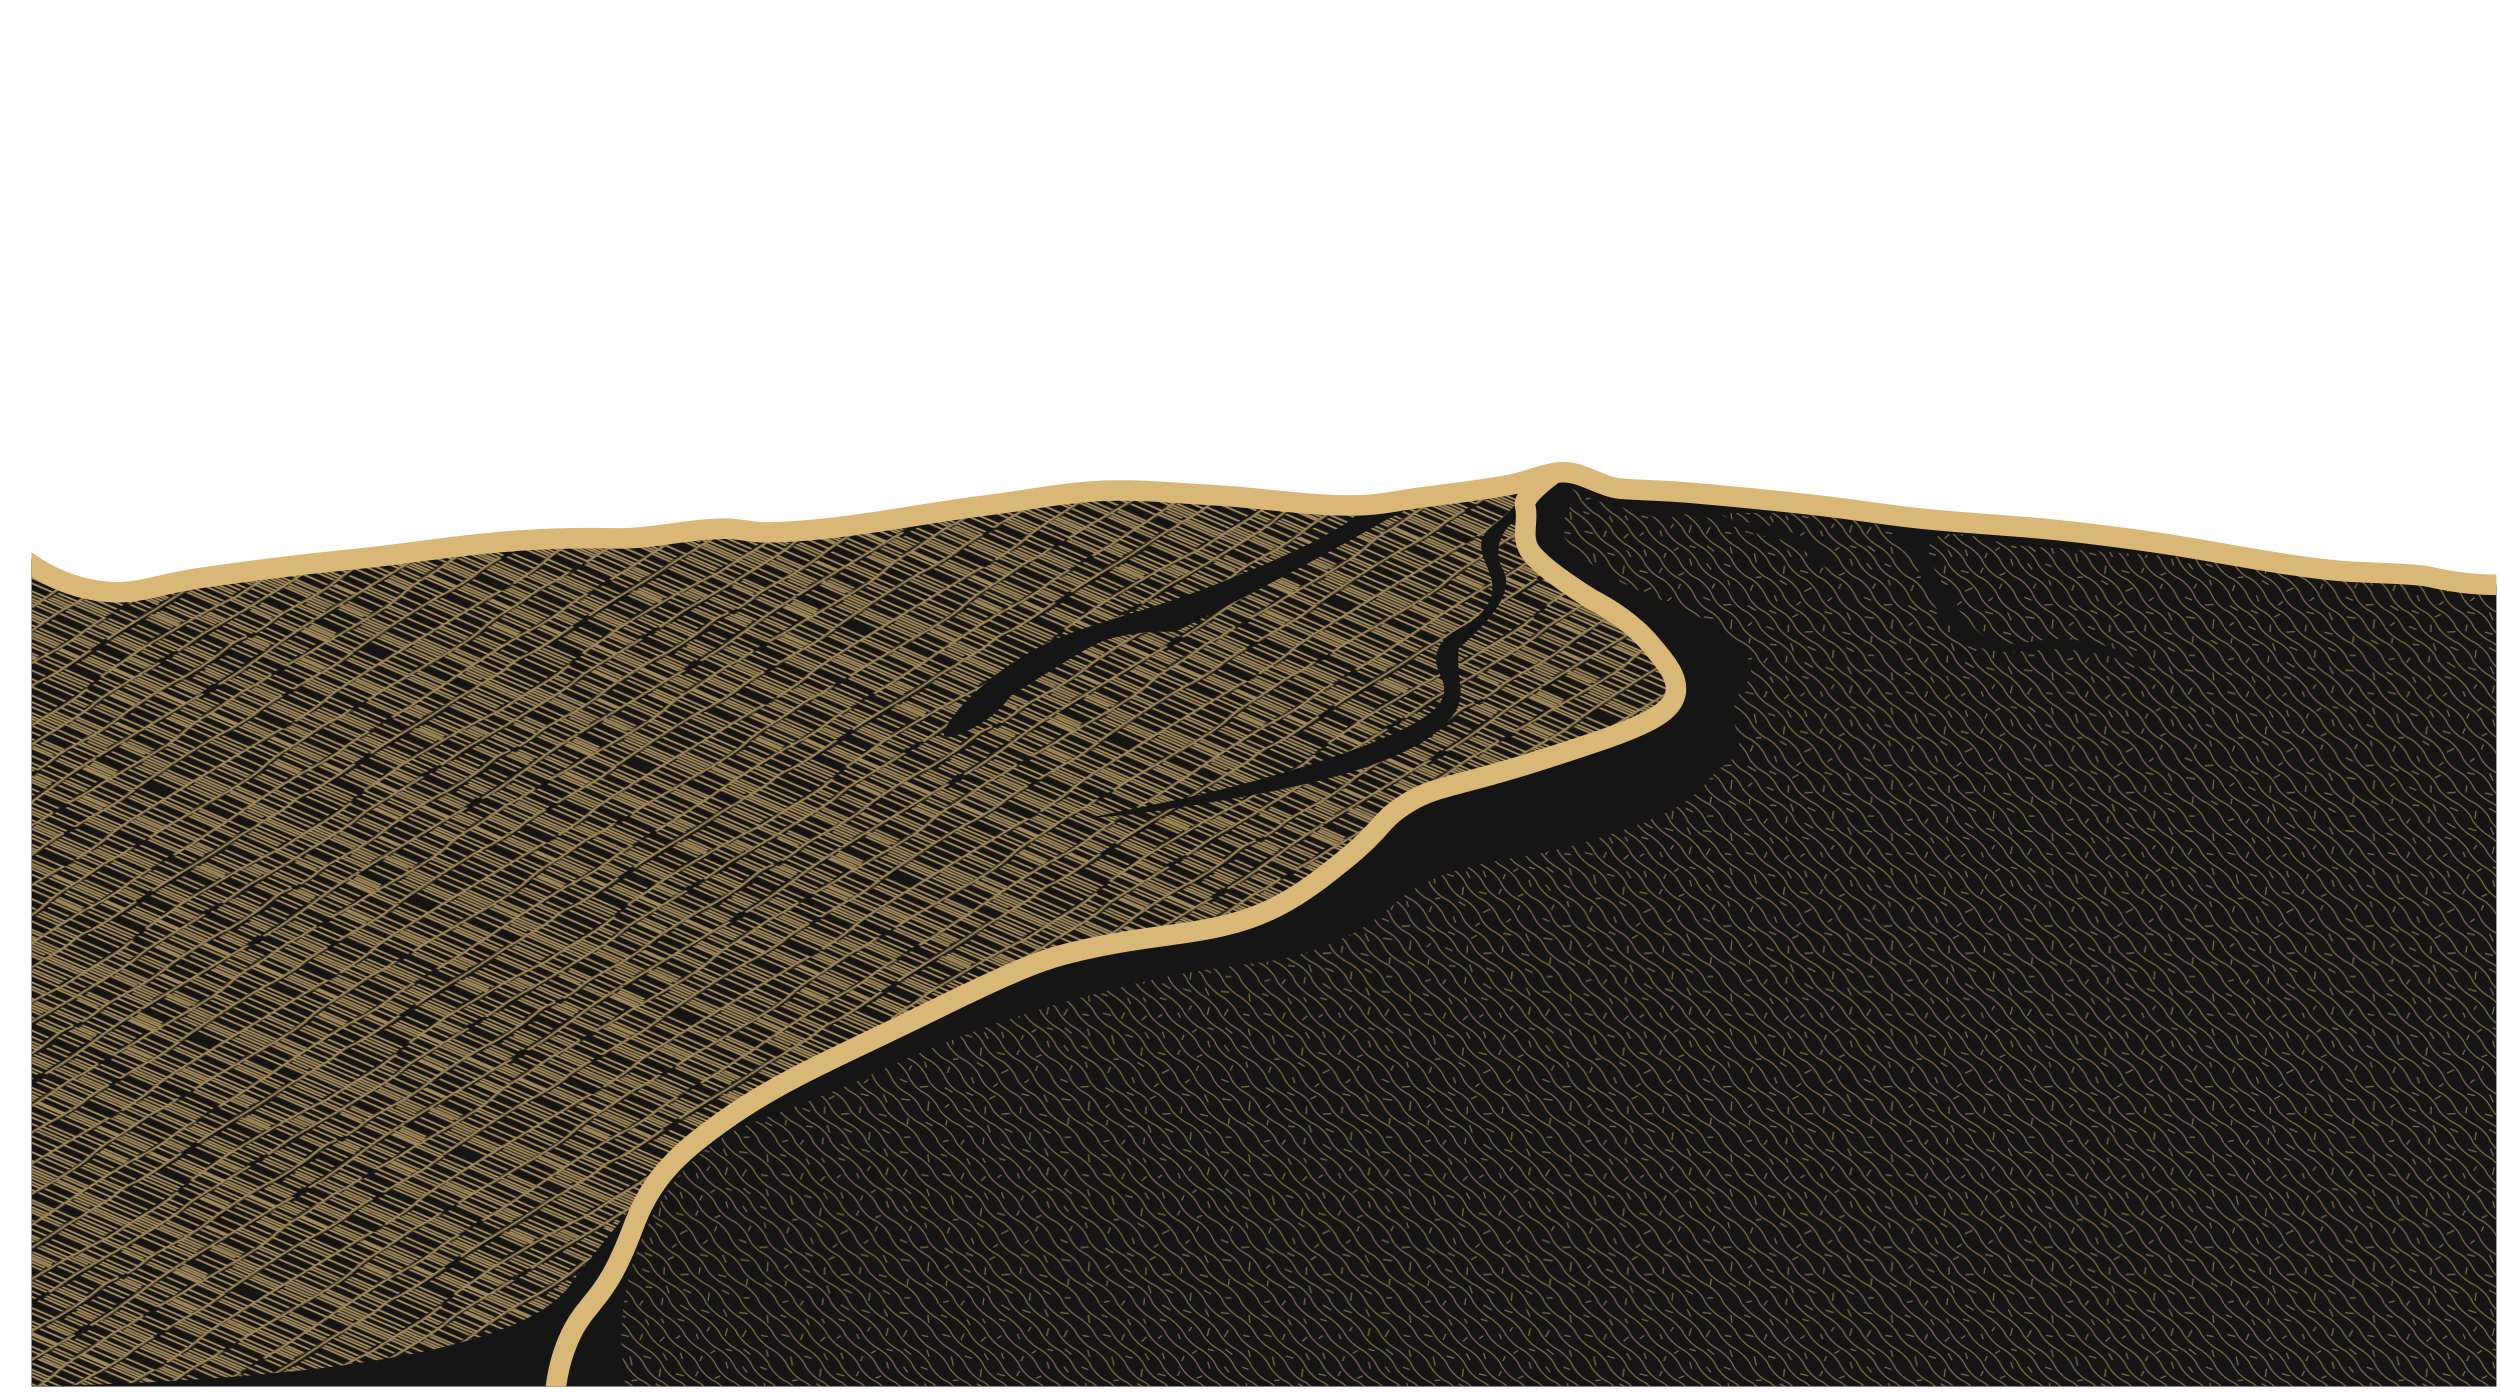
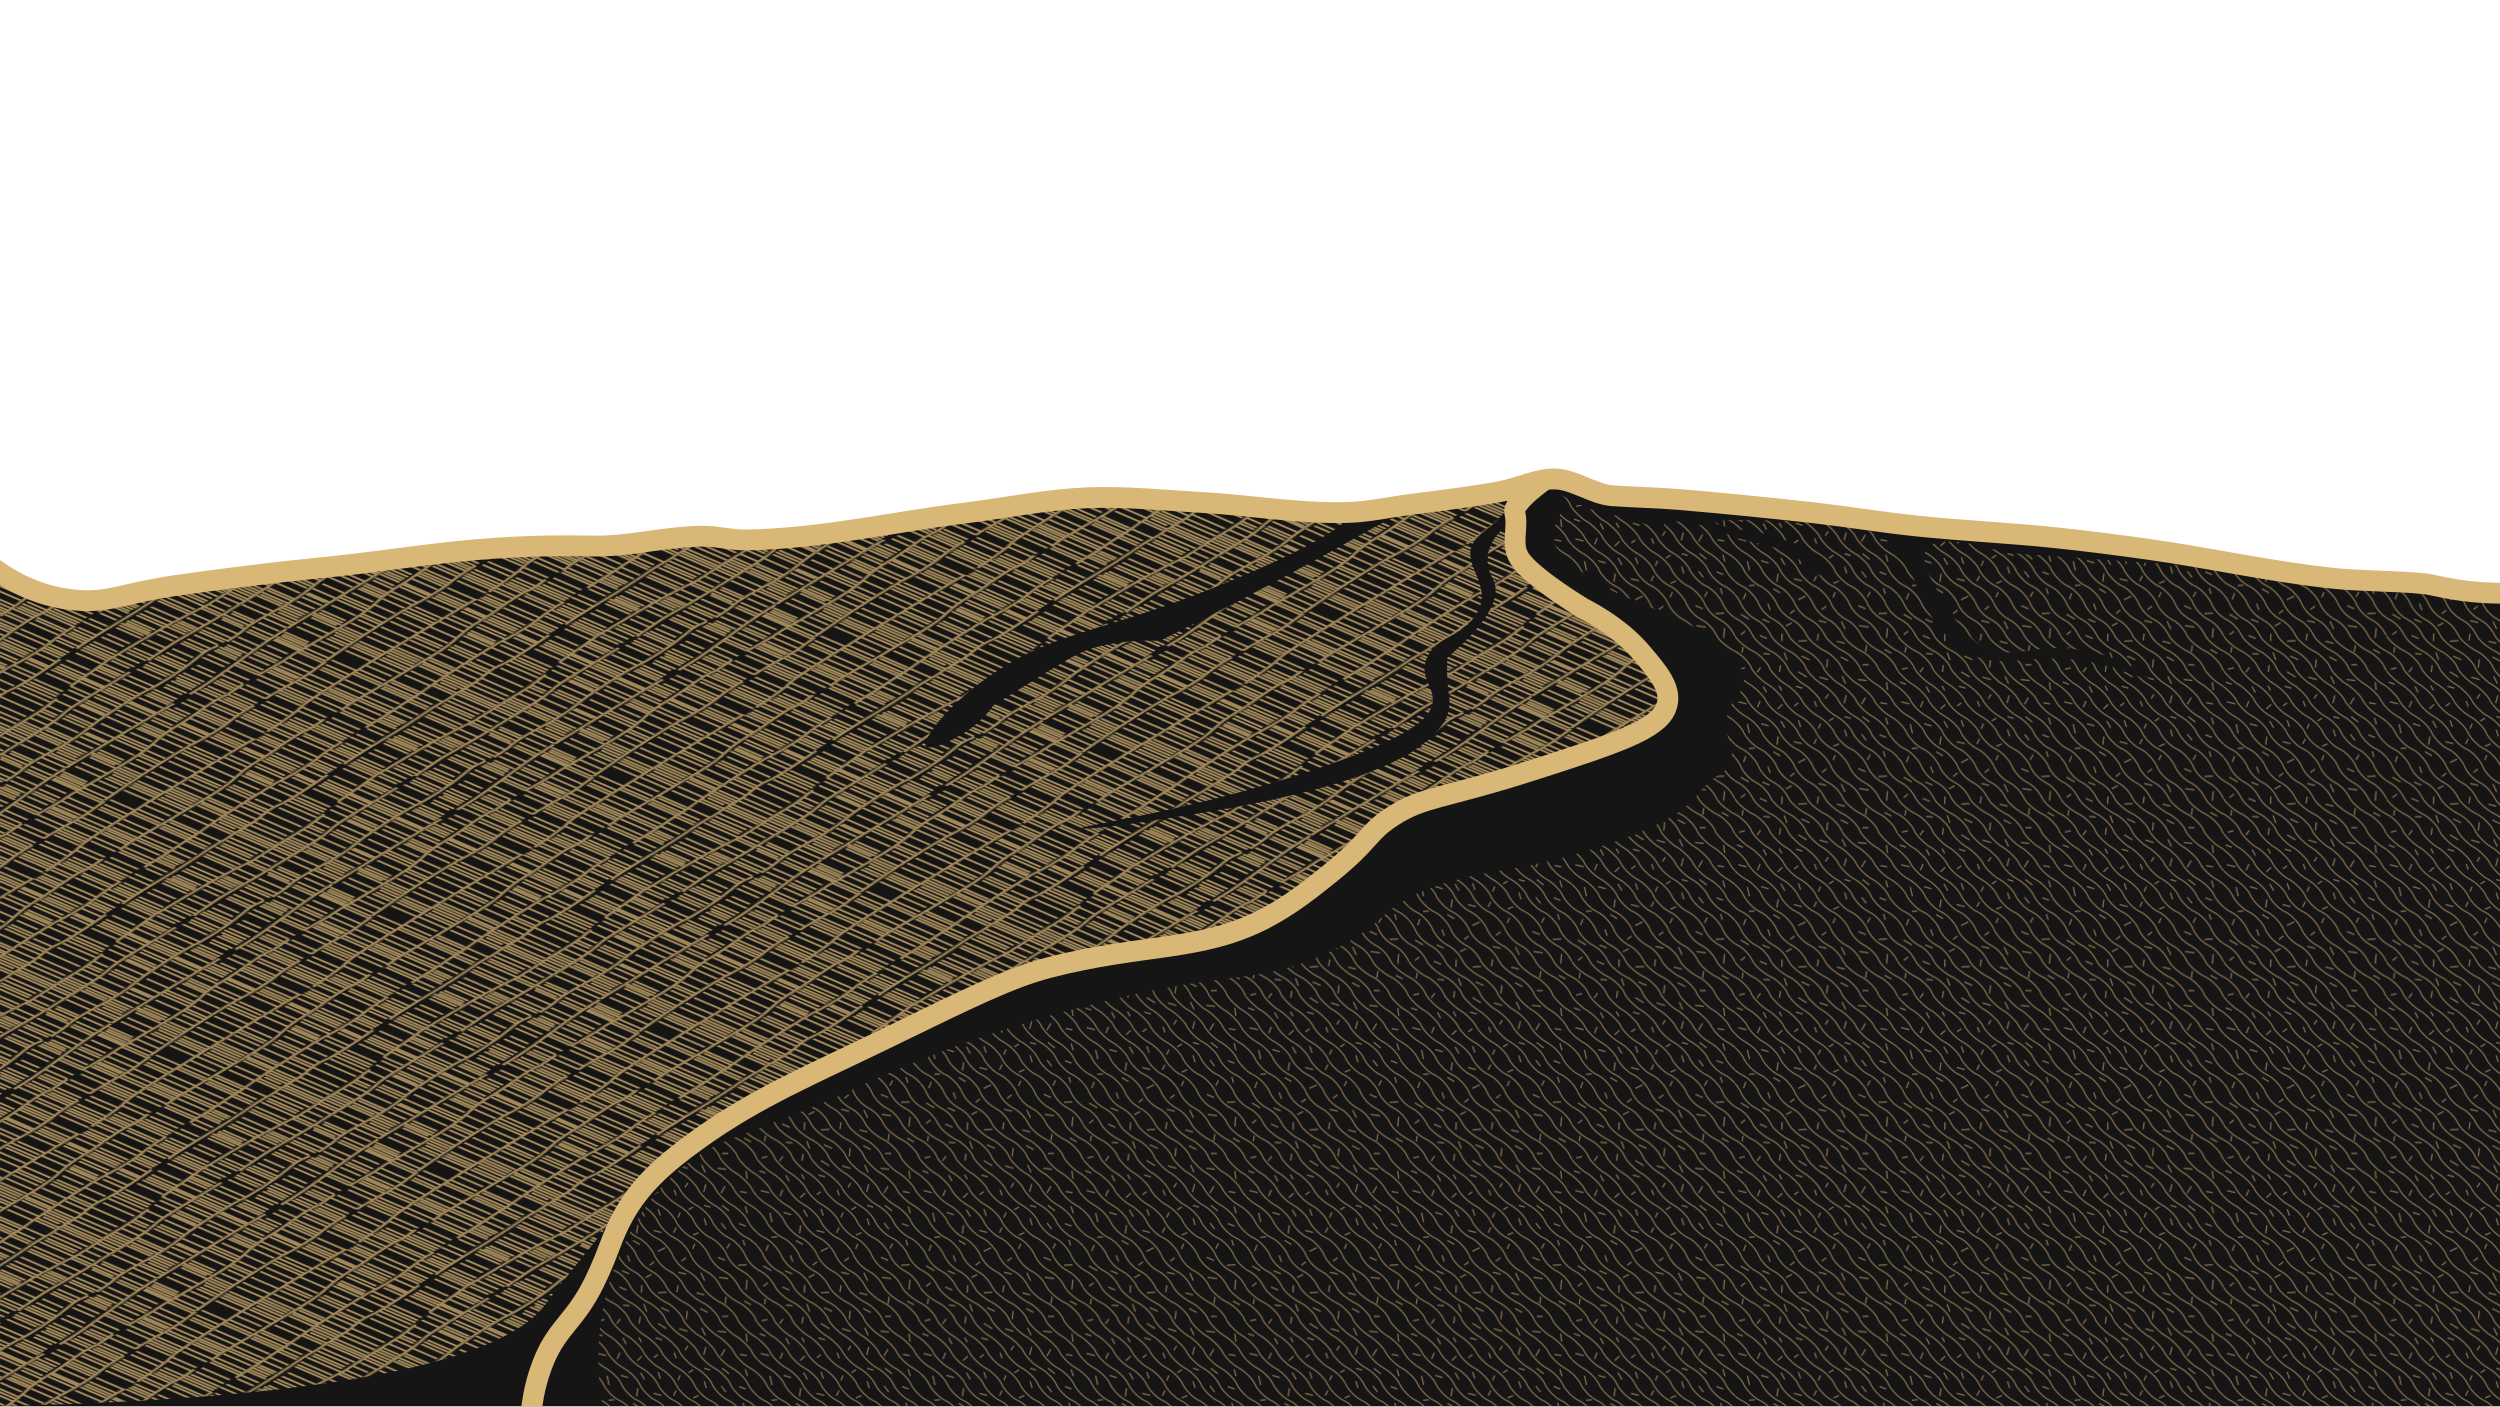
- <svg xmlns="http://www.w3.org/2000/svg" xmlns:xlink="http://www.w3.org/1999/xlink" viewBox="0 0 1947.31 1089.1">
+ <svg xmlns="http://www.w3.org/2000/svg" xmlns:xlink="http://www.w3.org/1999/xlink" width="1920" height="1080" viewBox="0 0 1920 1080">
  <defs>
    <style>.a,.b,.c,.h{fill:none;}.b,.c,.h{stroke:#d9b776;}.b,.c{stroke-miterlimit:11.34;}.b{stroke-width:1.7px;}.c{stroke-width:1.42px;}.d{clip-path:url(#a);}.e{fill:#161515;}.f{opacity:0.5;fill:url(#b);}.g{opacity:0.7;fill:url(#c);}.h{stroke-miterlimit:10;stroke-width:16px;}</style>
    <clipPath id="a">
      <rect class="a" x="24.53" width="1920" height="1080" />
    </clipPath>
    <pattern id="b" width="166.82" height="166.82" patternTransform="translate(981.59 712.94) scale(0.75)" patternUnits="userSpaceOnUse" viewBox="0 0 166.82 166.82">
      <rect class="a" width="166.82" height="166.82" />
      <path class="c" d="M5.54,0a36.2,36.2,0,0,0,16.2,17.54C30.51,22,35.06,29.93,37.33,34.3c2.53,4.87,11.79,12.38,18.42,15.49S71,61.87,72.51,66.55,84.2,81,89.27,83.7s14.42,11.69,16.37,16,9,12.48,16.76,16.76,14.81,12.09,16.76,16.76,9.74,13.65,16.76,16.76c3.76,1.68,7.67,5,10.9,8.7M23.66,0a36.25,36.25,0,0,0,16.2,17.54C48.63,22,53.18,29.93,55.45,34.3,58,39.17,67.24,46.68,73.87,49.79s15.2,12.08,16.76,16.76S102.32,81,107.39,83.7s14.42,11.69,16.37,16,9,12.48,16.76,16.76,14.81,12.09,16.76,16.76c1.28,3.08,5.09,8,9.54,11.91m0-23.15a44.05,44.05,0,0,0-7.73-5.52c-7.79-4.28-14.81-12.47-16.75-16.76S131,86.43,126,83.7,110.76,71.23,109.2,66.55,99.07,52.91,92.44,49.79,76.56,39.17,74,34.3C71.75,29.93,67.21,22,58.44,17.54A36.15,36.15,0,0,1,42.24,0M60.81,0A36.2,36.2,0,0,0,77,17.54C85.78,22,90.33,29.93,92.6,34.3c2.54,4.87,11.79,12.38,18.42,15.49s15.2,12.08,16.76,16.76S139.47,81,144.54,83.7s14.42,11.69,16.37,16a33.67,33.67,0,0,0,5.91,8.09m0-21.58a29.27,29.27,0,0,0-3.7-2.49c-5.07-2.73-15.21-12.47-16.76-17.15s-10.14-13.64-16.77-16.76S113.71,39.17,111.18,34.3C108.9,29.93,104.36,22,95.59,17.54A36.15,36.15,0,0,1,79.39,0m87.43,69.92a14,14,0,0,1-1.89-3.37c-1.56-4.68-10.13-13.64-16.76-16.76S132.29,39.17,129.75,34.3c-2.27-4.37-6.82-12.28-15.59-16.76A36.25,36.25,0,0,1,98,0m68.86,49.83-.07,0c-6.63-3.11-15.88-10.62-18.42-15.49-2.27-4.37-6.82-12.28-15.59-16.76A36.2,36.2,0,0,1,116.54,0m50.28,34.13c-2.3-4.4-6.84-12.16-15.5-16.59A36.22,36.22,0,0,1,135.11,0m31.71,15.74A36.55,36.55,0,0,1,153.69,0M0,158.66a42.08,42.08,0,0,1,5.69,8.16M0,145.11A29.59,29.59,0,0,0,7.22,150c6.52,2.9,13.46,10.76,16.59,16.86m18.58,0c-3.14-6.1-10.08-14-16.59-16.86C18.78,146.84,11,137.88,9,133.2c-1.26-3-4.66-7.39-9-11.24m0-14.19a45.76,45.76,0,0,0,10.85,8.67c7.79,4.29,14.81,12.09,16.76,16.76S37.35,146.85,44.37,150c6.52,2.9,13.45,10.76,16.59,16.86m18.58,0c-3.14-6.1-10.08-14-16.59-16.86-7-3.11-14.82-12.08-16.77-16.76s-9-12.47-16.75-16.76S14.62,104,12.67,99.68C11.13,96.31,5,90,0,86.19M0,69.92c3.57,5,10.83,11.61,14.87,13.78,5.07,2.73,14.42,11.69,16.37,16s9,12.48,16.76,16.76,14.81,12.09,16.76,16.76S74.51,146.85,81.52,150c6.52,2.9,13.46,10.76,16.6,16.86M0,49.83C6.62,53,15.13,61.89,16.69,66.55S28.38,81,33.45,83.7s14.42,11.69,16.37,16,9,12.48,16.76,16.76,14.81,12.09,16.76,16.76S93.08,146.85,100.1,150c6.52,2.9,13.46,10.76,16.59,16.86M0,34.13l.09.17C2.62,39.17,11.88,46.68,18.5,49.79S33.7,61.87,35.26,66.55,47,81,52,83.7s14.42,11.69,16.37,16,9,12.48,16.76,16.76S100,128.53,101.91,133.2s9.75,13.65,16.76,16.76c6.52,2.9,13.46,10.76,16.6,16.86M0,15.74a32.42,32.42,0,0,0,3.07,1.8C11.84,22,16.39,29.93,18.66,34.3c2.53,4.87,11.79,12.38,18.42,15.49s15.2,12.09,16.76,16.76S65.53,81,70.6,83.7,85,95.4,87,99.68s9,12.48,16.76,16.76,14.81,12.09,16.76,16.76,9.74,13.64,16.76,16.76c6.52,2.9,13.46,10.76,16.59,16.86M35.59,20.26l-7.37-3.15M25.47,33.74l7.37,3.16m15.47-5.08L48,39.54M68.17,54.87l8.24,3.68M86.77,76.39,95.28,79m-26,8.76-6.82-2m49.42,17.42L114,95.13m23.83,27.38-7.18-5.67m17.42,18.72,6.78,2.58M33.72,1.26l2.42,6.51M52.28,24l6-3.12m6.8,18.76,8.66-.53M35.83,52.9l-6.7-.61M94,66.64l1-8.42m14.79,17.34,3.65,7.5m16.15,21.23,4.13-7M92.68,98.44,95.56,94m-39-82.6,4.55-3.51m47.28,47.84,7.6,4M64.94,71l8.6,5.27M84.47,38.88l1.06-7m40.54,47,8.77,1.06M149,102.64l6.88,1.27m-1.44,14,2.1,7M6,32.92l4.56-3.5M45.65,71.14l1.05-7M81.57,101l2.14,5.61m30.78,30.56-2.11-7M5.94,12.07,14.35,17m98,99.88,6.17,1.81M129.76,135l4.74,6.19m1.16,19.91,2.84-5.19m13.58-3.61,1.83,5.77M96.28,121.38l4.66-2.94M50.56,51.14l2.81,7.72M126.42,3.3l7.37,3.16m21.48,29.77.94-9.92m-28.8-2.5,9.48,1.38m10.24-13.75,8.66-.53M109,19.22l3.78,8m40.49,20.89,7,3.8M89,7.23l4.56-3.5m40.24,47,1.05-7m20.36,37.81,1.05,8.06m-70.57-71,8,1.89m37.09,43.23h6.08M60.4,142.55l8.07,2.11M20.23,149.1l-5.75.52m-11-47.87,8.42,2.1m48.79,2.09,4.3-3.09M12.78,124.51,14.89,134M64.8,164l7.49-3.66M46.35,157l-7-4.13M51.16,128.3l-4-6.94M29.07,86l3.31,6.15M22.71,71.38l3.58-4.91M7.39,51.35,8.3,45.6m14.82,61.74,2.7-6.38M48,90.09l-2.66-4.82M43.77,109l4.85-4.58m35,35.23L81,144.93M67.39,127.41l-2.31-6.69m-22,24.92,1.18-8.31m56.58,9.95,5.72-2.45M8.8,163.59l2.4-6.31M2.12,81.46l6.16,2.31m2-16.83L4.4,68.34m22.48,55.79,7.56,2.28m51,2.89,2.31-5.19M104.43,39.7l8.07,2.1m-12,119.69,2.31-5.2" />
    </pattern>
    <pattern id="c" width="184.94" height="184.93" patternTransform="matrix(0.92, -0.58, 1.11, 0.48, 539.21, 791.21)" patternUnits="userSpaceOnUse" viewBox="0 0 184.94 184.93">
      <rect class="a" width="184.94" height="184.93" />
      <path class="b" d="M127.32,173c7.46.12,19.94,1,24,1.34,5.1.43,14-.42,21.26-.85M122.85,173c1-.09,2.59-.1,4.47-.07M134.46,7.4c3.84-.22,8.86-.33,14.12-.38m-24,1.69c1.47-.2,2.77-.41,3.81-.66a42.21,42.21,0,0,1,6.08-.65m-9.89,1.31c-8.74,1.15-23.53,1.47-26.8,1.47M148.58,7c5.43,0,11.12,0,16,0m5.67,0,5.53.08M164.59,7c2.06,0,4,0,5.67.06m14.67.16c-3,0-5.44,0-7.18,0l-2,0m-29.51,19c2.56-.05,5.58-.07,8.84,0m-8.84,0c-2.84.06-5.1.14-6.42.14m20.07.05c7.42.37,14,.74,15.11.8m-19.92-1c1.27,0,2.56.08,3.87.14l.94.05m15.11.8h.16c3,.08,6.26.21,9.73.35m-14.3,20.33c-3-.06-7-.06-11.21.16-8.08.42-20.41-.43-25.09,0m50.6-.49c-3.65.14-7,.31-9.74.49,0,0-1.79-.1-4.56-.16m14.3,15.19c-3.27-.07-7.3-.32-10.59-.57,0,0-24.7.85-37.88.42-4.42-.14-9.6-.29-14.73-.38m-23.54.38c3.39-.57,13.37-.57,23.54-.38M66.6,84.85c3-.42,17.33-.47,26.69-1.32s30.41.63,45.29,1c2,.06,4,.16,6.18.29m0,0,2.55.17m0,0c9.65.7,19.84,1.92,24.81,2.54m11.2.59c-2.07,0-4,0-5.53,0m-5.67-.55,2.26.3m3.41.25c-1,0-1.9-.07-2.59-.14l-.81-.11m10.54.27-1.61,0M113.07,99.89c3-.42,12.76-.42,17.43-.85s17.44.43,24.67.85,21.73.85,21.73.85a77.21,77.21,0,0,1,8,0m0,35.38c-3,0-5.44-.06-7.18-.06,0,0-15.35,0-25.13.86s-25.09,1.7-34.44,2.12-14.89-.42-17.44,0m75.48,17,5.52.18m0,0,3.19.14m-12.12-.55a84.23,84.23,0,0,0-11.27-.23c-4.67.43-20.83-1.27-23-.85m37.63,1.31-1,0s-.95-.09-2.39-.2m.83,17.21c3.17-.21,7-.39,11.29-.55m-30.19-52.6H162c3,0,12.38-1.28,12.38-1.28a105.41,105.41,0,0,1,10.58.23m-115-110L63,8.68M21.65,7.61c14.64.27,29.94.63,35.3.87,1.82.07,3.87.14,6,.2m15.86.42A85.61,85.61,0,0,1,88,9.75m-18.07-.9c3.09.07,6.16.15,8.93.25M12.3,7.43l9.35.17M0,7.26c3,0,6.46.08,10.21.14m2.12,0-2.13,0M126.68,25.48c-5.15,0-10.31.74-16.5-.19M20.55,28.36c-6.91-.21-14.07-.55-20.58-.83m103.41-2.88a33.27,33.27,0,0,1,5.44.41l1.36.23M20.55,28.36c10.53.31,20.47.31,26.62-.75,12.33-2.13,17-2.55,27.21-2.13,8.09.34,20.72-.93,29-.83M0,47.53c22-.87,56.55-1,64.2.06.68.1,1.39.19,2.14.27m48.89-.27c-2.55-.42-16.16-.42-20.84.43-4.32.79-18.82.84-28-.16m-36,14.86c-1.81.23-4,.46-6.74.61-8.08.42-15.95-.85-18.5-.43a33.07,33.07,0,0,1-5.1.15m84.19-.15c-17.86.85-31.89,1.27-41.25-.42-5.32-1-7.77-.37-12.6.24M50.44,87.3a115.13,115.13,0,0,1-13.68,1.13m-18.7-.34,2.26.09M15.58,88l2.48.08m34.06-1-1.68.26M36.76,88.43c-3,.08-6,.06-8.71,0m0,0c-2.78-.06-5.38-.16-7.73-.25M0,88.15C4.4,88.1,9.39,88,13.58,88l2,0M97.77,99.89c-9.54,0-27.34-.78-39.89-.89m0,0A89.6,89.6,0,0,0,45,99.47c-6.8,1.27-11.48,1.7-25.51,1.7-2.26,0-4.38,0-6.37-.06m-3-.07c-3.95-.1-7.31-.23-10.15-.33m13.19.4-3-.07M.84,136.1l4.11.06m58.81,1.37c9.25.24,20.19.38,24.23,1.05M7.28,136.19l-2.33,0m58.81,1.37-3.61-.1M7.28,136.19c17.36.26,42.48.81,49.67,1.12l3.2.12M44.62,156.8q1.37-.15,2.55-.36c9.25-1.59,14.2-2.23,20.41-2.27m-23,2.63C33.83,158,15.14,157,0,156.37m67.61-2.2c2.06,0,4.26,0,6.8.15,10.2.42,27.64-1.7,34.44-.43s12.33.43,17.86.43m-24.87,18.06c1.5,0,3-.06,4.46-.06m-4.46.06a68.58,68.58,0,0,0-9,.65c-4.68.85-21.26.85-30.19-.43-7.48-1.07-40.59-.94-62.65-.13m106.3-.15a68.71,68.71,0,0,1,7.37.28m-40.1-54.36,2.34,0m67.61-.21c-3.1-.58-5-.64-14.26.55-13.18,1.7-31,1.7-39.12.43a61.92,61.92,0,0,0-6.29-.53m-63.27,1.72c1.19,0,2.28.08,3.23.08A156.85,156.85,0,0,0,44.62,119c4.2-.53,17.47-.89,28.92-.79m75.25.79c-2.43-.39-4-.73-5.3-1M20.55,120.22C14.92,120,7,119.25,0,118.84m75.91-.58c1.7,0,3.35.07,4.89.12m0,0c1.07,0,2.09.07,3,.12m-76,66.43v-10.8m-4.68,10.8V174.35m7,10.58v-10.8m2.13,10.8v-11m2.77,11v-11m59.31,11V175.2m2.34,9.73v-9.31m2.13,9.31v-9.52m2.76,9.52v-9.52m-60,9.52v-11m5.18,11V173.71m6.94,11.22V173.71m87.6,11.22V175m8,10V174.77m2.84,10.16V174.28M117,184.93V174.77m-6.45,10.16V174.35M146,184.93V174.85m-6.18,10.08V174.64m-2.93,10.29v-10.5m-2.45,10.5V173.79m17.94,11.14v-9.65m5,9.65v-9.65m-8.86,9.65v-9.86m-78.66,9.86V175.2m30.4,9.73V174.35m2.33,10.58v-10.8m2.13,10.8v-10.8m2.77,10.8V174.35M56,139.21v14.9m1.87-14.47v14.68m2.42,0V139.21m-9.73.21v14.69m17-14.26v14.32m0,.15v-.15m-5.11-.63V139.07m24.45,45.86v-9.52m8.93,9.52V174.56m74.41,10.37v-9.52m5.53,9.52V175M5.29,156.44V138.83m5.17,17.4v-17.4M21.6,156V136.91m-1.87,17.62V137.76M17.4,156.23v-17.4m27.22,18v-.07m.8,0V137.72m-5.27,18.93V137.93m-6.23,17.94V139.11M26.48,155V138.26m-2.63,17.19V138.68m149.61-.84v17.41m2-17.94v17.52m-3.56-17v17.41m9.92-18v16.77m-2.19-15.92V154.9m-1.92-16.49v16.77M42.91,156.87V137.51m124,47.42v-9.1m-71-23V141.26m8,11.36V139.35M91.53,152.62V140.84m-6.45,11.35V141.47m35.43,12.21v-13m-2.26,12.76V140.78m-4.89,12.47V140.92m-3,12.12V140.71M108,152.62V140.28m18.92,13.83V138.75m5,15.36V138.82m-8.85,15.07V141.34M74.8,152.19V139m2.34,13V139.21M79.27,152V139.42M82,152.19V139M70.34,152.4V139.21m74.41-.67v14.71m5.53-14.63v14.21m-8.93-14.43v15.28m-2.27-15.2v15.41m21-15.35v14.71m5.52-14.63v14.21m-8.93-14.43v15.28m-2.26-15.2v15.41m10.2,31v-8.88M7.84,0V7.24M3.16,0V7.24m7,.16V0m0,7.43v0m2.13,0v.22M12.3,0V7.44M15.07,0V7.24M74.38,0V8.73M76.72,0v9m2.13.21V9.1m0-9.13V9.1M81.61,0V8.73m-60-1.07V7.6m0-7.63V7.6M26.83,0V7.66M41.21,0V7.66M54.53,0V7.88M46.32,0V8.09M52,0V7.88M33.77,0V7.66M61,0V8.51M121.37,0V8.73m8-8.76V6.81M132.21,0V6.32M117,0V8.3M110.59,0v9M146,0V6.39M139.84,0V6.46M136.91,0V6.6m-2.45,1.06V7.4m0-7.43V7.4M152.4,0V6.39m5-6.42V6.46M148.58,7h0m0-7V7M69.92,0V8.85m0,.09V8.85M100.32,0V9.58M102.65,0V9.79M104.78,0V10m2.77-10V9.58M86.92,0V9.36M95.85,0V9.79M170.26,0V7.08m0,0v.09m5.53,0v.07m0-7.27V7.16M57.71,0V7m-16.5,177.9V173.75m13.32,11.18V173.11m-8.21,11.82v-11.4M52,184.93V173.32m9,11.61V174.39m-3.28,10.54V172.47M166.86,0V7M164.59,0V7m0,.07V7M6.57,63.88V86.8m-4.67,0V64.09m7-.21V87M11,63.66V87.23M13.8,63.67V86.8m59.32-3.41V65.92m2.34,17.69V66.35m2.12,17.47V66.14m2.77,17.25V66.14m-58-2.47V86.25m5.18-22.8v22.8M41.91,64.43V86.25m11.78-22V85.91M47,64.22V86.67M50.72,64V85.48m-16.25-23V86.25M59.72,65.07V85.14m60.38-3.7V65.71m8-.21v17M130.94,65V82M115.78,81V65.5m-6.45,16.15V65.07M144.76,85v-.1m0,0V65.58m-5.33.64V83m-2.35-17.59V82.17M135,66V83.1M133.2,64.52V83.31M151.14,66V85m5-19V85m-8.86,0V65.79m0,19.82V85M68.65,83.6V65.92m30.4,16.36V65.07m2.34,17.43V64.86m2.13,17.85V64.86m2.76,17.42V65.07M54.75,28V45.81M57.26,28.4V46M59,28V46M49.31,30.15V44.83m17,3V48m0-20.34V47.86m-5.1-20v17.4M85.66,82.07V66.14M94.59,82.5V65.28M169,64.18V85.75m5.53-22v24M56.24,64.86V85.35M4,29.55V47.17M9.2,29.55V47m9.49-17.4V47m1.86-19.32v.73m0,18.38V28.36m-4.41,1.19V47m28-16.55V46.61m-5.27-16V46.4M32.65,29.83V46.6M26.06,29V45.75M23.87,29.83V46.6M175,47.72V27.18m0-.52v.52m-2.3,20.11V28.57m-2.11,19.36v-.07m0-19.29V47.86M180.55,28V46.73m-2.2.85V28.85M41.65,30.19V46.61m124,18v21m-71-58.52V47.47m8-21.32V46.28M90.27,26.66v20.6m-6.45-20V46.83m35.43-20.3V47.34M117,47.13V26.61m-2.48.06V47.13m-5.45-20.6V46.7m-2.34-.42V27.09m18.92,19.7V27.51m5,19.28V27.59m-8.86,20V27.17m-48.26-.38v20M75.88,27V46.62M78,27.21V46.62m2.76-19.83v20M69.08,27V46.07m74.41.85V27.31M149,46.49V27.39m-8.92,20V27.17m-2.27.07V47.55m21-.63V27.31m5.53.08v19.1m-8.93.85V27.17m-2.26,20.38V27.24M54.75,117.48V100.64m1.66,16.63V100.64M59,117.7V100.64m-9.73,17.83V100.85m17,16.85V101.27m-5.1,15.65V100.49M4,118.85V102.21m5.18,0v16.42m11.35,1.75v-.16m0-18v18m-2.29-1.59V102.84m-2.12,15.79V102.21m28,16.08V102.08m-5.27,16V102.29m-6.24,16V101.51m-6.59,17.88V101.64m-2.19,18.6V102.49M175,118.42V101.27m-2.51,15.67V102.12m-1.9,16.51V103.18m9.92-.56v14.81m-2.2.85V103.47M41.65,118.29V101.86m52.94,17.29V101.7m8,16.26V100.77M90.27,118.94V101.28m-6.45-.34V118.5m0,0h0m35.43-17.35V119M117,101.22v17.59m-4.89-.21V101.36m-3,17V101.15M106.71,118V101.7m18.92.43v14.38m5-14.31v14.31m-8.86-14.72v17.44m-48.26-.72v-.27m0-17.82v17.82m2.34,0V100.64m0,17.66v0M78,100.85V118.3m2.76.21v-.13m0,0v-18M69.08,117.74v-17.1m74.41,17.41V101.93m0,16.66v-.54m5.52.12V102m-8.92-.21v15.27m-2.27-15.2v15.41m21,2.31V101.93m5.53,17.22V102m-8.93,17V101.79m-2.26,17.44V101.86m10.2-37V85.68m19.91-21.5V85.75m-3.4-21.15v21m-2.27-20.79V85.68M18.52,64.3V86.88m68,85.57V154.62m2.27,17.9V154.47M91,172.66V155m2.77,17.62v-18M82,172.45V154.83m17,16.85V155.25M37.55,170.87V158.14m4.37,12.52V158.14m14.39,12.52V156.19M65,172.4V154.28M61.41,172.4V155.63M26.48,171.29V158.78m8.71,12.3V157.85m-3.61,13.23V159.21m17.29,11.45V156.19m27.21,17.06V155.08m-4.46,18V155.29m2.76,18V154.87m52.94,18.26V173m0-17.28V173m8,0V156.71M123,155.26v17.66m-6.45-.43V155.9m34.37,17.31V156.32m-1.73,16.47V156.25m-2.41,16.32V156.32m-2.07,17V156.11m-5.27,16.81V155.68m18.92,17.74V156.11m5,17.32V156.18m-9.84,17V156.75M2.1,171V157.76m16.65,13.35v-13M16.48,170.9V158.21M14,170.9V158.28m-2.41,13.39V159.33m-3,12.13V159.12M6.21,171V158.69M21.3,171.33V158.78m85-4.38v17.92m0,.17v-.17m2.34,0V155.6m2.13,16.68V155.81m2.76,16.68V155.38M101.81,172.7v-.32m0-17.76v17.76m74.4-16.33v-.14m0,16.67V156.05m5.53-.07v.25m0,15.92V156.23M172.81,173V155.82m0,0v0m-2.26,17.44V155.84M85.23,62.19V49.25m2.4,13V49.33M89.7,62.4V49.68M92.47,62.4V49.25m-11.7.22V62.19m17-.76V48.91M36.29,61.59V47.89m4.37,13.49V48.87M55.05,63.34V47.89m8.71,15.23V47.93m-3.61,15.2V49.3M25.21,47.55V63m8.72-1.19V47.59M30.31,48V62.72m0,.06v-.06m17.3-1.34V46.91m27.21,2.81V63M70.35,49.93V62.78m2.77-13.27V63m52.93-2.08V48.37m8,12.33V49.39M121.73,62.66v-.14m0-14.58V62.52m-6.45-.28V49.56m35,11.44V49.29m-2.35,11.28V48.93m-2.41,11.43V49m-2.07,12.12V48.79m-5.28,11.92V48.37m18.92,12.84V48.79m5,12.42V48.86M152.29,61V49.43M17.49,47.88V62.82M15.22,48V62.6M12.74,48V62.6M10.33,49.07V60.43m-3-12.55v14.3M5,47.46V61.75M20,48.52V63m85-.8V48.06m2.34,14V49.25M109.47,62V49.47m2.77,12.76V49m-11.7,13.41V48.28M175,60.36V48.59m5.53,14.29V48.66m-8.93,12.13V48.45M169.28,61V48.52m-81.21-24V10.58m2.4,14V10.65M92.53,24.7V11m2.77-.42V24.7m-11.69-.21V10.79m17,.42V23.72M39.13,26.83V8.23M43.5,26.62V8.23M57.88,25.64V9.21M66.6,24.45V10.23M63,8.68v0m0,16.77V8.68M28.05,27.25V8.87M36.76,27V7.94M33.15,27V9.3M50.44,26.62V9.21M77.65,25.29V11m-4.46,14V11.25m2.76,14V10.83m52.94,14.34V8.71m8,0V25.94M124.57,8.28v.43m0,16.25V8.71m-6.45,3.15V25.51M152.7,7.94V25.81M150.76,8.3V25.81M148.35,8.37V25.6M146.28,8.15v18m0,0v.17M141,7.73V25.94M159.93,8.15V26.38m0,.07v-.07m5-18.16V26.45m-9.84-.26v0m0-17.44v17.4M3.67,27V7.84m16.65.39V27.07M18.06,8.3V26.86M15.58,8.37V26.86M13.16,9.42V27.63m-3-.22V9.2M7.78,27V8.78M22.87,27.29V8.86m85,1.5V24.53m2.34.76h0m0-13.75V25.29m2.13-13.52V25.3m2.76-14V25.51M103.38,10.58V24.65m0,.1v-.1m74.41,1V8m5.53,17.22V8m-8.94-.21V26M172.12,7.88V26.23M85.23,136.81V120.93m2.06,16.16V121m2.41,16V121.36M92.47,137V120.93m-11.7,15.88V120.17m17,15.87V123.53M35.49,136.21V121.53M40.66,136V120.55M55.05,136V119.57m8.71,18V119.61m0,17.92v.21m-3.61,0v-.31m0-16.46v16.46m-34.94-2.75V122.17m8.72,13.27V121.23m-3.62,14.21V121.61M47.61,136V121.53m27.21,16.08V119.44m-4.47,18V119.65m2.77-.42v18.38m52.93-2.08V123m8,12.34V120.09m-12.33,17.19V122.56m-6.45,14.29V122.22m34.59,12.12v-12m-1.94,12.85V120.61M145.52,135v-14.3m-2.07,15.07V120.47m-5.28,14.85V120.05m18.92,15.78V121.45m5,14.38V121.52m-9.83,14.09V122.09m-134.8,12.4v-14m-2.27,13.74V120.61m-2.48,13.67v-13.6m-2.41,14.37V121.73m-3,15.06v-.6m0-15.65v15.65M5,136.37v-.21m0,0v-16M20,134.71V121.18m85,15.67V122.68m2.34,14V123.87m2.12,12.77V122.13m2.77,14.72V121.7m-11.7,15.37V122.89M175,135V120.27m5.53,14.28V120.34m-8.93,15.06V121.11m-2.27,14.51V121.18m-81.21-37V98.13m2.4-13.85V98.2m1.91-13.7V98.62m2.92-14.4V98.34M83.61,84.42V98.13m17-.77V84.85M39.13,98.51V88.72m4.37,9.57V88.72M57.88,99.27V99m0,0V86.76M66.6,98.08V84.85M63,86.21V99.06M28.05,88.43v12.46m0-12.51v.05m8.71,0V98.72m0-10.29h0m-3.61,12.25V88.81M50.44,87.3v11m0-11.52v.53m27.21-2.62V98.93m-4.46-14V98.72M76,84.46V98.93m52.94-.12V86.26m8,11.36V86.31M124.57,98.6V85.84m-6.45,13.31V85.49m35,13.19V87m-2.35,11.5V86.83m-2.2,10.92V86.39m-2.49,11.7V85.75M141,97.62V85.28m18.92,14.81V87.66m5,12.43V87.74m-9.84,11.15V87.32m-151.45,2v11.32M20.32,88.18v12.53m0-13v.45m-2.26-.37v.28m0,0V100.5m-2.48,0V88m0-.13V88m-2.42,13.1v.15m0-12.33v12.18m-3-.06h0m0-12.32V101M7.78,88.29v12.34m15.09.29V88.37m85,9.8V84m4.47,1.41V98.94m2.76.21V85m-11.69,13.4V84.21m74.41,15V88.13m0,0v-.67m5.53.08v.63m0,10.64V88.17m-8.94,11.49V87.88m0,0v-.56m-2.26.26v-.19m0,12.48V87.58M.83,135.47v-16" />
    </pattern>
    <symbol id="d" viewBox="0 0 1947.31 1089.11">
      <g class="d">
        <path class="e" d="M1944.62,1080H23.83V434.48c7.24,8.19,20.83,19.94,44.76,24.34,23.21,4.28,43-.78,77.81-6.91,41.18-7.25,84.53-10.58,126.69-16.11C376.37,422.27,386,421.87,395.84,421.71c21.51-.35,46.24.45,83.43-2.35,32.1-2.42,43.73-3.67,43.73-3.67,22.28-2.4,28.07-3.85,42-3.87,17.6,0,18.42,2.6,36.8,2.79,10.49.11,22.42-.39,51.34-4,29.23-3.65,47.79-6.89,47.79-6.89,76.16-13.27,114.24-19.91,154.32-21.19,33.57-1.07,61.36,1.42,110,5.8,42.25,3.8,60.62,7.33,94.27,5.27,24.47-1.5,47.15-5.36,64.11-8.24,36.13-6.14,54.2-9.22,62.78-12,6.28-2,13.86-4.88,24.73-4.91,3.6,0,9.87.28,28.54,5.13,14.19,3.69,17.54,5.33,24.22,7.06,17.19,4.45,31.27,2.95,49.85,3,9.5,0,28.64,2.09,66.92,6.26,53.19,5.8,59.45,7.68,114.34,14,38.52,4.41,69,7.32,76.37,8,56.35,5.35,55.88,4,84.88,7.54,42,5.09,79.3,12.28,92.14,14.77,29.5,5.74,37.52,8.32,59.41,10.65,19.66,2.09,36.1,3.85,57.45,3.44,8.54-.16,13.37-.58,21.93.17,14.4,1.26,19.84,4.14,35.2,6a174.83,174.83,0,0,0,22.24,1.2" />
        <path class="f" d="M487.35,1080c-3.56-19.82-8.82-65.25,12.51-115.16,8-18.75,22-47.74,51.4-70.61,22.15-17.22,38-20.23,90.25-41.09,39.57-15.79,38.29-18.39,94.14-40.79,57.24-23,108.26-36.09,130.16-41.65,103.27-26.22,117.47-14,168.81-34.94,59.37-24.18,44.58-42.19,105.75-59.29,34.44-9.63,52-7.53,103.73-23.3,42.52-13,59.66-23.24,64.42-26.19,19.89-12.35,19.53-18.5,29.07-26.88,4.47-3.92,7.53-5.32,10.23-7.28,16.89-12.32-3.75-25.07,4.82-48.18,4.37-11.78,11.25-12.54,11.19-22.23-.07-10.65-8.43-19.26-17.29-26.47-36.21-29.51-73.89-30.07-109.82-58.77-8.41-6.71-25.75-20.91-18.82-32.29,1.33-2.18,4.35-5.57,4.94-10.91.92-8.4-5-13.73-2.39-14.5,2.86-.84,9.17,5.57,25.42,11.38,8.82,3.15,9.38,2.13,26.44,6.88,18.34,5.11,29.16,9.49,31.52,8.21,1.17-.63-2.51-2.5-1-4,1.81-1.78,9.35-1.42,11.19-1.33,16.14.78,28.19,7,45.76,12.71,17.9,5.83,17.38,3.31,29.17,7.77,25.13,9.52,30.22,22,35.91,21.08,4-.68,4.9-7.49.51-12.7-2-2.39-4.87-4.15-10.77-6.83-5.6-2.56-30.81-14-51.77-15.67a81.73,81.73,0,0,1-13.22-2.39c-1.35-.36-8.09-2.18-7.63-3.44.7-1.87,17.11-1.7,20.84-1.66,47.3.49,81.43.76,104.37,11,33.61,15,17.21,39.64,54.27,80.14,4.33,4.73,10.75,11.17,24.08,14.84,19.77,5.46,34.6-.71,62.36.52,41.15,1.81,64.93,17.85,67.12,16.41,2.36-1.56-23.43-21.6-62-24.36-27.08-1.93-37.86,6.27-56.94,2.12-4.47-1-17.56-4.39-34.43-31.3-14.21-22.67-28.23-45-11.73-51.37,3.27-1.25,16.16-5.11,54.29,7,127.42,9.18,172.94,12.08,177.41,12,4.64-.07,8.53-.22,15.39-.19,65.72.29,130.22,12.09,130.22,12.09,19.95.8,49.73,1.5,57.45,10.32,6.05,6.92,0,20.47,0,20.47V1080Z" />
        <path class="g" d="M456,419.17c6.8,0,17.91-.2,31.5-1.06,36.25-2.29,49.49-6.92,77.44-6.29,16.48.37,15,2.05,32.36,2.89,28.62,1.38,50.5-2.31,77.12-7,82.9-14.46,83.14-15.6,104.93-18.49a731.39,731.39,0,0,1,90.5-6.09c74.84-.85,134,7.21,143.5,8.65,2.74.42,8.55,1.38,17,2.19,19.89,1.91,26.38.3,28.36,1.87,4,3.2-14.44,18.75-80.92,46.91-101.41,42.95-136.06,39.71-185.17,71-41.25,26.26-62.65,57.76-56.26,60l.21.06c7.16,1.73,21.49-6.78,26.23-9.59,7-4.14,16.91-11.21,24.4-22.23,11.68-7.42,25.31-16,40.68-25.42,20.52-12.61,27.4-16.54,39.32-19.76,18-4.86,36.1-5.1,48.13-4.59,34.66-17.48,52-26.23,66.54-33.83,35.69-18.64,65.11-34.84,87-47.17,24.56-14.71,48.58-23.62,65.34-29.12,11.57-3.79,43.16-13.27,52.13-8.78,4.67,2.34,1.61,7.66-2.05,13.81-7,11.74-17.68,19.09-21.87,22.5-25.37,20.72,15,38.14-6.44,65.3-12,15.19-28.1,14.07-35.25,29.64s5.91,22.65,4.07,35.3c-1.47,10.13-12.51,24-81.35,48-97.26,33.91-190.29,46.38-189.14,48.35.5.87,19.22-.48,50.84-5.29,75.95-11.57,198.13-30.18,227.78-75.53a25.63,25.63,0,0,0,3.62-7.58,34,34,0,0,0,.77-14.55c-1-5.89-1.77-14.59-1.34-28.08,37.9-32.5,40.46-50.29,35.09-60.62-1.17-2.25-6.28-11-3.05-22,2.56-8.74,10.09-17.81,14.74-17.47s2.09,9.42,7.38,21.07c2.88,6.32,8.51,14.43,43.65,38.77,33,22.85,34.73,20.08,45.17,29.57,12.88,11.72,33.74,30.7,25,49.56-9.41,20.21-51.73,32.73-136.36,57.76-39.39,11.65-53.42,13.82-73.12,24.83-27.76,15.51-24,24.7-48.81,44.47-29.91,23.89-68.14,36.71-94.46,45.53-52.42,17.57-66.79,12.34-121.12,26.47-44.42,11.56-84.52,32.33-162.92,73.42-59.63,31.25-89.44,46.87-105.54,57.88-28.41,19.42-45.84,36.43-58.09,51.59-31.59,39.11-54.72,68-58.51,73.62-24.11,35.58-116.33,73.45-421.22,80.32V439.4c12.92,8,33.75,18.24,63.25,21.83,45.56,5.55,58.57-11.22,150.3-21.15,39.48-4.27,64.77-4.16,123-12.7,14-2.05,26-4,35.42-5.67" />
        <path class="h" d="M5.41,424.73c17,15.58,44.11,34.6,81.67,36.5,22.53,1.14,35.64-6.26,72.39-11.53,31-4.46,72.83-9.83,113.62-13.9,64.16-6.11,115.29-18.36,206.18-16.44,29,.61,56.73-7.56,85.7-7.54,10.94,0,21.42,3.06,32.36,2.89,58-.95,113-13.88,169.55-20.87,31-3.83,61.15-10.25,92.89-11.55,29.14-1.18,58.35,2,87.41,3.57,37.56,2.05,74.62,8.8,112.33,7.73,15.53-.44,30.27-3.75,45.33-5.79,23.86-3.22,48.08-5.89,71.34-10.15,14.83-2.72,29.66-10.44,43.29-9.78,14.35.69,29,11.75,43.22,12.83s36.83,1.65,51,2.87q51.54,4.41,102.65,10.11c26.37,3,52.17,7.3,78.61,10.11,35.7,3.81,72.17,5.42,107.89,9.15,24.24,2.53,48.27,5.63,72.14,9,47.1,6.63,92.35,16.88,140.13,22.06,23.66,2.56,48.32,1.9,72,4.39,5.76.61,21.78,5.46,45,6.79,5.23.3,9.56.38,12.42.4m-733.49-87.15c.32-.34-25.3,17.52-23.18,25.34,3.11,11.49-3.39,24,3.69,35.15,9.19,14.43,48.4,38,48.4,38,12.69,6.62,31.55,18.08,45.64,34.82,12.13,14.42,24.31,28,18.3,42.35-6.87,16.39-37.89,26.68-99.66,46.59-72.63,23.42-85.66,20.53-109.82,36-20.3,13-16.38,18.41-48.81,44.47-13.53,10.88-29.64,23.81-48.81,33.88-49.7,26.11-93.89,19.23-166.77,38.12-29,7.52-60,22.66-122,52.94-59.44,29-101.21,46-146.43,78.36-29.15,20.84-45.63,36.82-57.88,58.47-9.86,17.41-11.17,28.21-22.77,51.88-14.33,29.25-27.64,34.2-38.12,58.76a137.42,137.42,0,0,0-10.58,45" />
      </g>
    </symbol>
  </defs>
-   <use width="1947.31" height="1089.1" xlink:href="#d" />
+   <use width="1947.31" height="1089.1" transform="translate(-24.53)" xlink:href="#d" />
</svg>
